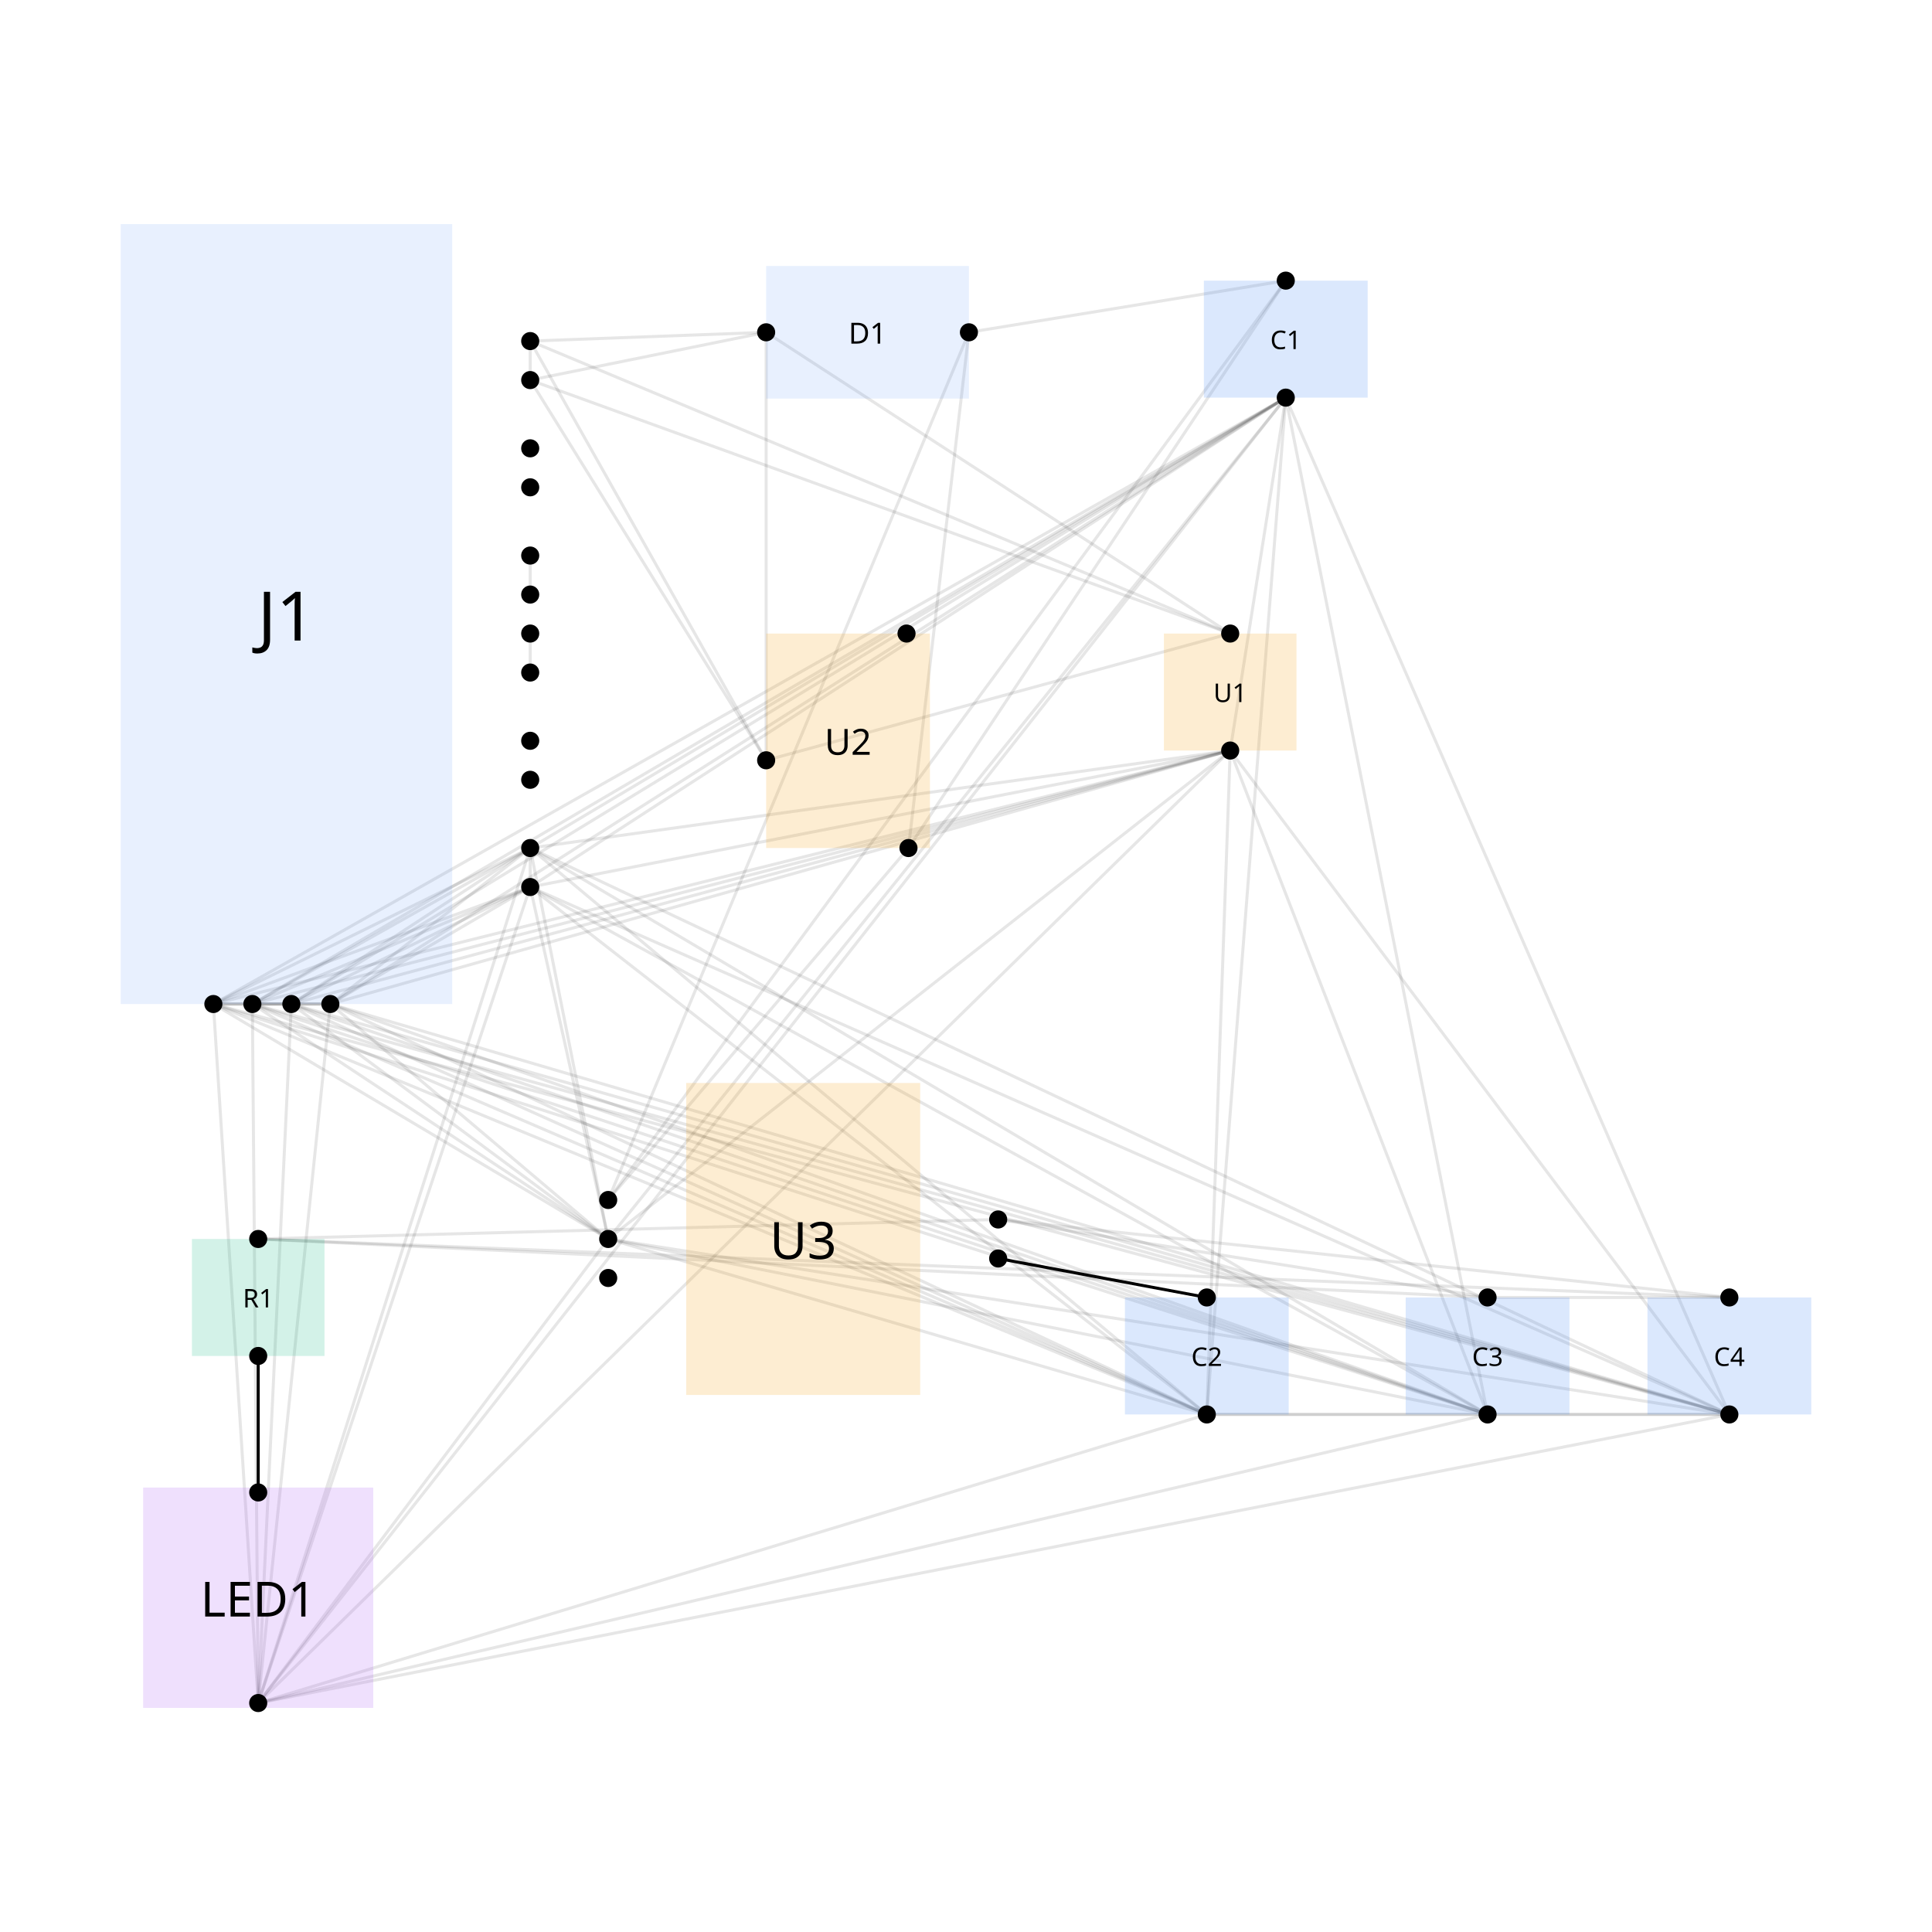
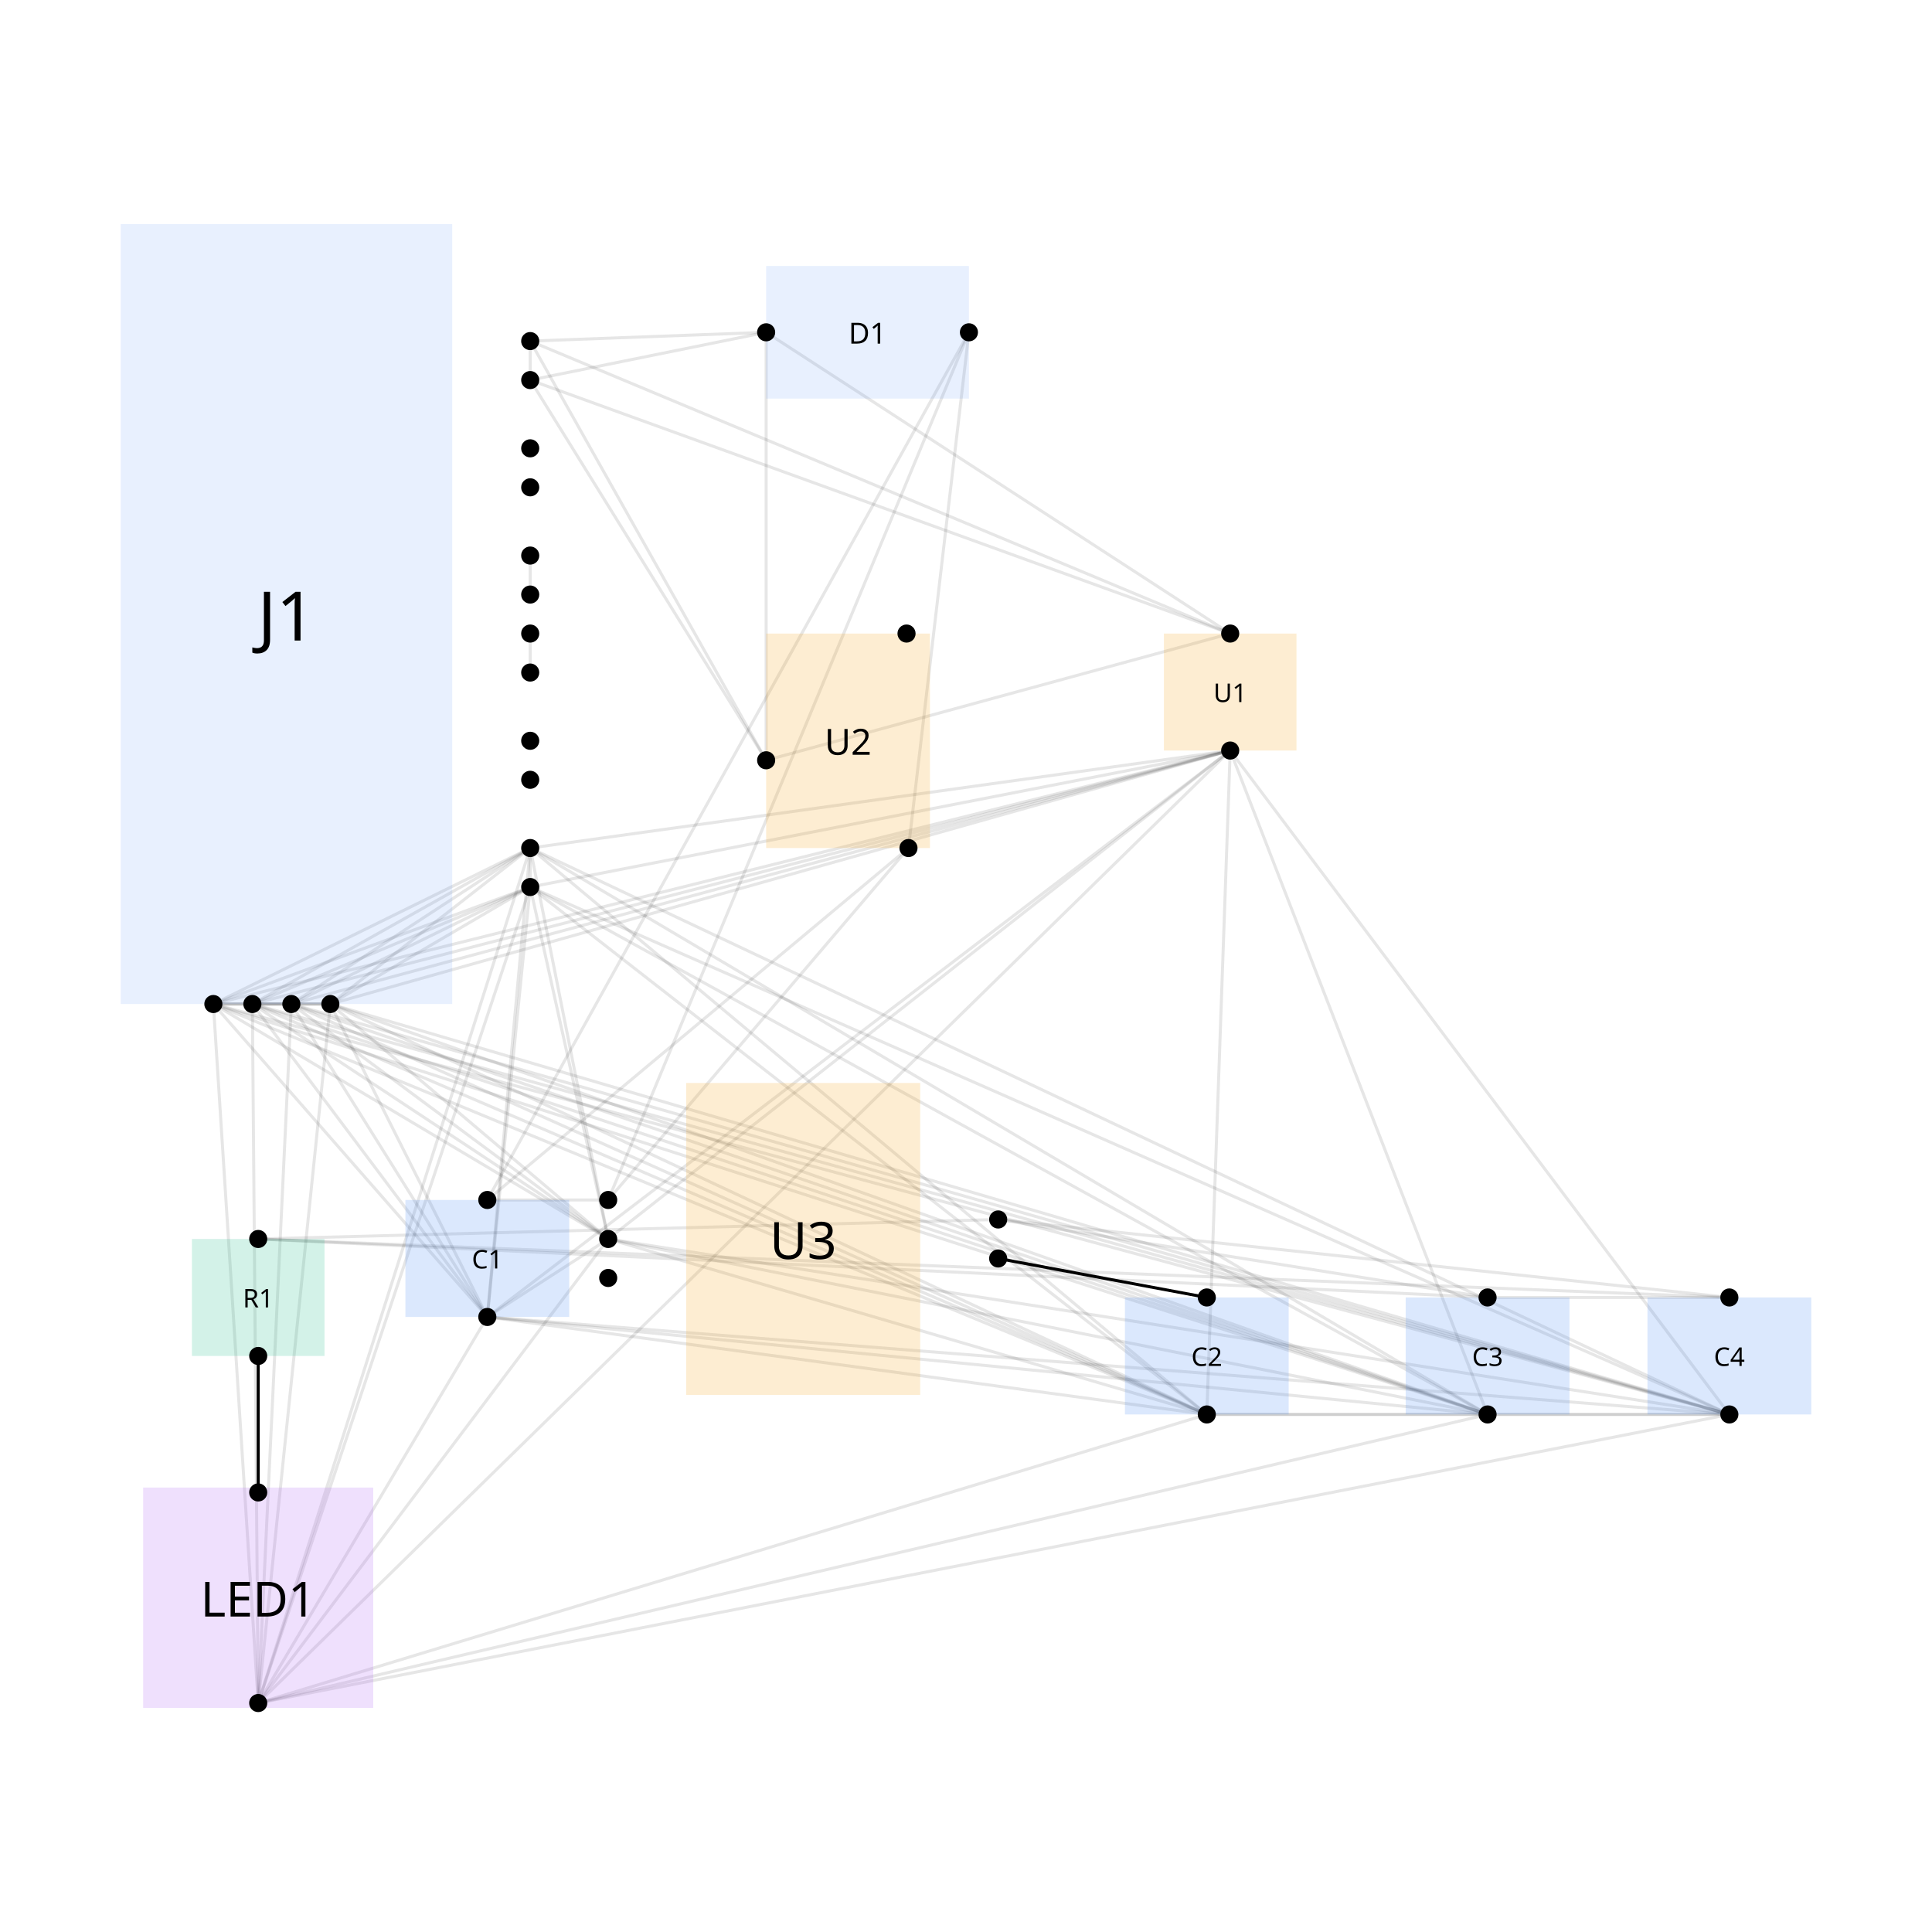
<svg xmlns="http://www.w3.org/2000/svg" width="640" height="640" viewBox="0 0 640 640">
  <rect width="100%" height="100%" fill="white" />
  <g>
    <polyline data-points="1.25,-1.2000000000000002 1.25,-1.4000000000000001" data-type="line" data-label="" points="175.64,280.923 175.64,293.841" fill="none" stroke="rgba(0,0,0,0.1)" stroke-width="1px" />
  </g>
  <g>
    <polyline data-points="1.25,-1.2000000000000002 -0.37500000000000006,-2" data-type="line" data-label="" points="175.64,280.923 70.681,332.595" fill="none" stroke="rgba(0,0,0,0.1)" stroke-width="1px" />
  </g>
  <g>
    <polyline data-points="1.25,-1.2000000000000002 -0.17500000000000004,-2" data-type="line" data-label="" points="175.64,280.923 83.599,332.595" fill="none" stroke="rgba(0,0,0,0.1)" stroke-width="1px" />
  </g>
  <g>
    <polyline data-points="1.25,-1.2000000000000002 0.024999999999999967,-2" data-type="line" data-label="" points="175.64,280.923 96.517,332.595" fill="none" stroke="rgba(0,0,0,0.1)" stroke-width="1px" />
  </g>
  <g>
    <polyline data-points="1.25,-1.2000000000000002 0.22500000000000003,-2" data-type="line" data-label="" points="175.64,280.923 109.435,332.595" fill="none" stroke="rgba(0,0,0,0.1)" stroke-width="1px" />
  </g>
  <g>
    <polyline data-points="1.25,-1.2000000000000002 4.84,-0.7000000000000013" data-type="line" data-label="" points="175.64,280.923 407.52,248.627" fill="none" stroke="rgba(0,0,0,0.1)" stroke-width="1px" />
  </g>
  <g>
    <polyline data-points="1.25,-1.2000000000000002 1.65,-3.2050000000000014" data-type="line" data-label="" points="175.64,280.923 201.476,410.427" fill="none" stroke="rgba(0,0,0,0.1)" stroke-width="1px" />
  </g>
  <g>
-     <polyline data-points="1.25,-1.2000000000000002 5.125,1.1099999999999985" data-type="line" data-label="" points="175.64,280.923 425.928,131.719" fill="none" stroke="rgba(0,0,0,0.1)" stroke-width="1px" />
+     <polyline data-points="1.25,-1.2000000000000002 1.0299999999999998,-3.605000000000001" data-type="line" data-label="" points="175.64,280.923 161.43,436.263" fill="none" stroke="rgba(0,0,0,0.1)" stroke-width="1px" />
  </g>
  <g>
    <polyline data-points="1.25,-1.2000000000000002 4.72,-4.105000000000001" data-type="line" data-label="" points="175.64,280.923 399.769,468.558" fill="none" stroke="rgba(0,0,0,0.1)" stroke-width="1px" />
  </g>
  <g>
    <polyline data-points="1.25,-1.2000000000000002 6.159999999999999,-4.105000000000001" data-type="line" data-label="" points="175.64,280.923 492.78,468.558" fill="none" stroke="rgba(0,0,0,0.1)" stroke-width="1px" />
  </g>
  <g>
    <polyline data-points="1.25,-1.2000000000000002 7.3999999999999995,-4.105000000000001" data-type="line" data-label="" points="175.64,280.923 572.872,468.558" fill="none" stroke="rgba(0,0,0,0.1)" stroke-width="1px" />
  </g>
  <g>
    <polyline data-points="1.25,-1.2000000000000002 -0.1449999999999998,-5.584999999999999" data-type="line" data-label="" points="175.64,280.923 85.536,564.152" fill="none" stroke="rgba(0,0,0,0.1)" stroke-width="1px" />
  </g>
  <g>
    <polyline data-points="1.25,-1.4000000000000001 -0.37500000000000006,-2" data-type="line" data-label="" points="175.64,293.841 70.681,332.595" fill="none" stroke="rgba(0,0,0,0.1)" stroke-width="1px" />
  </g>
  <g>
    <polyline data-points="1.25,-1.4000000000000001 -0.17500000000000004,-2" data-type="line" data-label="" points="175.64,293.841 83.599,332.595" fill="none" stroke="rgba(0,0,0,0.1)" stroke-width="1px" />
  </g>
  <g>
    <polyline data-points="1.25,-1.4000000000000001 0.024999999999999967,-2" data-type="line" data-label="" points="175.64,293.841 96.517,332.595" fill="none" stroke="rgba(0,0,0,0.1)" stroke-width="1px" />
  </g>
  <g>
    <polyline data-points="1.25,-1.4000000000000001 0.22500000000000003,-2" data-type="line" data-label="" points="175.64,293.841 109.435,332.595" fill="none" stroke="rgba(0,0,0,0.1)" stroke-width="1px" />
  </g>
  <g>
    <polyline data-points="1.25,-1.4000000000000001 4.84,-0.7000000000000013" data-type="line" data-label="" points="175.64,293.841 407.52,248.627" fill="none" stroke="rgba(0,0,0,0.1)" stroke-width="1px" />
  </g>
  <g>
    <polyline data-points="1.25,-1.4000000000000001 1.65,-3.2050000000000014" data-type="line" data-label="" points="175.64,293.841 201.476,410.427" fill="none" stroke="rgba(0,0,0,0.1)" stroke-width="1px" />
  </g>
  <g>
-     <polyline data-points="1.25,-1.4000000000000001 5.125,1.1099999999999985" data-type="line" data-label="" points="175.64,293.841 425.928,131.719" fill="none" stroke="rgba(0,0,0,0.1)" stroke-width="1px" />
+     <polyline data-points="1.25,-1.4000000000000001 1.0299999999999998,-3.605000000000001" data-type="line" data-label="" points="175.64,293.841 161.43,436.263" fill="none" stroke="rgba(0,0,0,0.1)" stroke-width="1px" />
  </g>
  <g>
    <polyline data-points="1.25,-1.4000000000000001 4.72,-4.105000000000001" data-type="line" data-label="" points="175.64,293.841 399.769,468.558" fill="none" stroke="rgba(0,0,0,0.1)" stroke-width="1px" />
  </g>
  <g>
    <polyline data-points="1.25,-1.4000000000000001 6.159999999999999,-4.105000000000001" data-type="line" data-label="" points="175.64,293.841 492.78,468.558" fill="none" stroke="rgba(0,0,0,0.1)" stroke-width="1px" />
  </g>
  <g>
    <polyline data-points="1.25,-1.4000000000000001 7.3999999999999995,-4.105000000000001" data-type="line" data-label="" points="175.64,293.841 572.872,468.558" fill="none" stroke="rgba(0,0,0,0.1)" stroke-width="1px" />
  </g>
  <g>
    <polyline data-points="1.25,-1.4000000000000001 -0.1449999999999998,-5.584999999999999" data-type="line" data-label="" points="175.64,293.841 85.536,564.152" fill="none" stroke="rgba(0,0,0,0.1)" stroke-width="1px" />
  </g>
  <g>
    <polyline data-points="-0.37500000000000006,-2 -0.17500000000000004,-2" data-type="line" data-label="" points="70.681,332.595 83.599,332.595" fill="none" stroke="rgba(0,0,0,0.1)" stroke-width="1px" />
  </g>
  <g>
    <polyline data-points="-0.37500000000000006,-2 0.024999999999999967,-2" data-type="line" data-label="" points="70.681,332.595 96.517,332.595" fill="none" stroke="rgba(0,0,0,0.1)" stroke-width="1px" />
  </g>
  <g>
    <polyline data-points="-0.37500000000000006,-2 0.22500000000000003,-2" data-type="line" data-label="" points="70.681,332.595 109.435,332.595" fill="none" stroke="rgba(0,0,0,0.1)" stroke-width="1px" />
  </g>
  <g>
    <polyline data-points="-0.37500000000000006,-2 4.84,-0.7000000000000013" data-type="line" data-label="" points="70.681,332.595 407.52,248.627" fill="none" stroke="rgba(0,0,0,0.1)" stroke-width="1px" />
  </g>
  <g>
    <polyline data-points="-0.37500000000000006,-2 1.65,-3.2050000000000014" data-type="line" data-label="" points="70.681,332.595 201.476,410.427" fill="none" stroke="rgba(0,0,0,0.1)" stroke-width="1px" />
  </g>
  <g>
-     <polyline data-points="-0.37500000000000006,-2 5.125,1.1099999999999985" data-type="line" data-label="" points="70.681,332.595 425.928,131.719" fill="none" stroke="rgba(0,0,0,0.1)" stroke-width="1px" />
+     <polyline data-points="-0.37500000000000006,-2 1.0299999999999998,-3.605000000000001" data-type="line" data-label="" points="70.681,332.595 161.43,436.263" fill="none" stroke="rgba(0,0,0,0.1)" stroke-width="1px" />
  </g>
  <g>
    <polyline data-points="-0.37500000000000006,-2 4.72,-4.105000000000001" data-type="line" data-label="" points="70.681,332.595 399.769,468.558" fill="none" stroke="rgba(0,0,0,0.1)" stroke-width="1px" />
  </g>
  <g>
    <polyline data-points="-0.37500000000000006,-2 6.159999999999999,-4.105000000000001" data-type="line" data-label="" points="70.681,332.595 492.78,468.558" fill="none" stroke="rgba(0,0,0,0.1)" stroke-width="1px" />
  </g>
  <g>
    <polyline data-points="-0.37500000000000006,-2 7.3999999999999995,-4.105000000000001" data-type="line" data-label="" points="70.681,332.595 572.872,468.558" fill="none" stroke="rgba(0,0,0,0.1)" stroke-width="1px" />
  </g>
  <g>
    <polyline data-points="-0.37500000000000006,-2 -0.1449999999999998,-5.584999999999999" data-type="line" data-label="" points="70.681,332.595 85.536,564.152" fill="none" stroke="rgba(0,0,0,0.1)" stroke-width="1px" />
  </g>
  <g>
    <polyline data-points="-0.17500000000000004,-2 0.024999999999999967,-2" data-type="line" data-label="" points="83.599,332.595 96.517,332.595" fill="none" stroke="rgba(0,0,0,0.1)" stroke-width="1px" />
  </g>
  <g>
    <polyline data-points="-0.17500000000000004,-2 0.22500000000000003,-2" data-type="line" data-label="" points="83.599,332.595 109.435,332.595" fill="none" stroke="rgba(0,0,0,0.1)" stroke-width="1px" />
  </g>
  <g>
    <polyline data-points="-0.17500000000000004,-2 4.84,-0.7000000000000013" data-type="line" data-label="" points="83.599,332.595 407.52,248.627" fill="none" stroke="rgba(0,0,0,0.1)" stroke-width="1px" />
  </g>
  <g>
    <polyline data-points="-0.17500000000000004,-2 1.65,-3.2050000000000014" data-type="line" data-label="" points="83.599,332.595 201.476,410.427" fill="none" stroke="rgba(0,0,0,0.1)" stroke-width="1px" />
  </g>
  <g>
-     <polyline data-points="-0.17500000000000004,-2 5.125,1.1099999999999985" data-type="line" data-label="" points="83.599,332.595 425.928,131.719" fill="none" stroke="rgba(0,0,0,0.1)" stroke-width="1px" />
+     <polyline data-points="-0.17500000000000004,-2 1.0299999999999998,-3.605000000000001" data-type="line" data-label="" points="83.599,332.595 161.43,436.263" fill="none" stroke="rgba(0,0,0,0.1)" stroke-width="1px" />
  </g>
  <g>
    <polyline data-points="-0.17500000000000004,-2 4.72,-4.105000000000001" data-type="line" data-label="" points="83.599,332.595 399.769,468.558" fill="none" stroke="rgba(0,0,0,0.1)" stroke-width="1px" />
  </g>
  <g>
    <polyline data-points="-0.17500000000000004,-2 6.159999999999999,-4.105000000000001" data-type="line" data-label="" points="83.599,332.595 492.78,468.558" fill="none" stroke="rgba(0,0,0,0.1)" stroke-width="1px" />
  </g>
  <g>
    <polyline data-points="-0.17500000000000004,-2 7.3999999999999995,-4.105000000000001" data-type="line" data-label="" points="83.599,332.595 572.872,468.558" fill="none" stroke="rgba(0,0,0,0.1)" stroke-width="1px" />
  </g>
  <g>
    <polyline data-points="-0.17500000000000004,-2 -0.1449999999999998,-5.584999999999999" data-type="line" data-label="" points="83.599,332.595 85.536,564.152" fill="none" stroke="rgba(0,0,0,0.1)" stroke-width="1px" />
  </g>
  <g>
    <polyline data-points="0.024999999999999967,-2 0.22500000000000003,-2" data-type="line" data-label="" points="96.517,332.595 109.435,332.595" fill="none" stroke="rgba(0,0,0,0.1)" stroke-width="1px" />
  </g>
  <g>
    <polyline data-points="0.024999999999999967,-2 4.84,-0.7000000000000013" data-type="line" data-label="" points="96.517,332.595 407.52,248.627" fill="none" stroke="rgba(0,0,0,0.1)" stroke-width="1px" />
  </g>
  <g>
    <polyline data-points="0.024999999999999967,-2 1.65,-3.2050000000000014" data-type="line" data-label="" points="96.517,332.595 201.476,410.427" fill="none" stroke="rgba(0,0,0,0.1)" stroke-width="1px" />
  </g>
  <g>
-     <polyline data-points="0.024999999999999967,-2 5.125,1.1099999999999985" data-type="line" data-label="" points="96.517,332.595 425.928,131.719" fill="none" stroke="rgba(0,0,0,0.1)" stroke-width="1px" />
+     <polyline data-points="0.024999999999999967,-2 1.0299999999999998,-3.605000000000001" data-type="line" data-label="" points="96.517,332.595 161.43,436.263" fill="none" stroke="rgba(0,0,0,0.1)" stroke-width="1px" />
  </g>
  <g>
    <polyline data-points="0.024999999999999967,-2 4.72,-4.105000000000001" data-type="line" data-label="" points="96.517,332.595 399.769,468.558" fill="none" stroke="rgba(0,0,0,0.1)" stroke-width="1px" />
  </g>
  <g>
    <polyline data-points="0.024999999999999967,-2 6.159999999999999,-4.105000000000001" data-type="line" data-label="" points="96.517,332.595 492.78,468.558" fill="none" stroke="rgba(0,0,0,0.1)" stroke-width="1px" />
  </g>
  <g>
    <polyline data-points="0.024999999999999967,-2 7.3999999999999995,-4.105000000000001" data-type="line" data-label="" points="96.517,332.595 572.872,468.558" fill="none" stroke="rgba(0,0,0,0.1)" stroke-width="1px" />
  </g>
  <g>
    <polyline data-points="0.024999999999999967,-2 -0.1449999999999998,-5.584999999999999" data-type="line" data-label="" points="96.517,332.595 85.536,564.152" fill="none" stroke="rgba(0,0,0,0.1)" stroke-width="1px" />
  </g>
  <g>
    <polyline data-points="0.22500000000000003,-2 4.84,-0.7000000000000013" data-type="line" data-label="" points="109.435,332.595 407.52,248.627" fill="none" stroke="rgba(0,0,0,0.1)" stroke-width="1px" />
  </g>
  <g>
    <polyline data-points="0.22500000000000003,-2 1.65,-3.2050000000000014" data-type="line" data-label="" points="109.435,332.595 201.476,410.427" fill="none" stroke="rgba(0,0,0,0.1)" stroke-width="1px" />
  </g>
  <g>
-     <polyline data-points="0.22500000000000003,-2 5.125,1.1099999999999985" data-type="line" data-label="" points="109.435,332.595 425.928,131.719" fill="none" stroke="rgba(0,0,0,0.1)" stroke-width="1px" />
+     <polyline data-points="0.22500000000000003,-2 1.0299999999999998,-3.605000000000001" data-type="line" data-label="" points="109.435,332.595 161.43,436.263" fill="none" stroke="rgba(0,0,0,0.1)" stroke-width="1px" />
  </g>
  <g>
    <polyline data-points="0.22500000000000003,-2 4.72,-4.105000000000001" data-type="line" data-label="" points="109.435,332.595 399.769,468.558" fill="none" stroke="rgba(0,0,0,0.1)" stroke-width="1px" />
  </g>
  <g>
    <polyline data-points="0.22500000000000003,-2 6.159999999999999,-4.105000000000001" data-type="line" data-label="" points="109.435,332.595 492.78,468.558" fill="none" stroke="rgba(0,0,0,0.1)" stroke-width="1px" />
  </g>
  <g>
    <polyline data-points="0.22500000000000003,-2 7.3999999999999995,-4.105000000000001" data-type="line" data-label="" points="109.435,332.595 572.872,468.558" fill="none" stroke="rgba(0,0,0,0.1)" stroke-width="1px" />
  </g>
  <g>
    <polyline data-points="0.22500000000000003,-2 -0.1449999999999998,-5.584999999999999" data-type="line" data-label="" points="109.435,332.595 85.536,564.152" fill="none" stroke="rgba(0,0,0,0.1)" stroke-width="1px" />
  </g>
  <g>
    <polyline data-points="4.84,-0.7000000000000013 1.65,-3.2050000000000014" data-type="line" data-label="" points="407.52,248.627 201.476,410.427" fill="none" stroke="rgba(0,0,0,0.1)" stroke-width="1px" />
  </g>
  <g>
-     <polyline data-points="4.84,-0.7000000000000013 5.125,1.1099999999999985" data-type="line" data-label="" points="407.52,248.627 425.928,131.719" fill="none" stroke="rgba(0,0,0,0.1)" stroke-width="1px" />
+     <polyline data-points="4.84,-0.7000000000000013 1.0299999999999998,-3.605000000000001" data-type="line" data-label="" points="407.52,248.627 161.43,436.263" fill="none" stroke="rgba(0,0,0,0.1)" stroke-width="1px" />
  </g>
  <g>
    <polyline data-points="4.84,-0.7000000000000013 4.72,-4.105000000000001" data-type="line" data-label="" points="407.52,248.627 399.769,468.558" fill="none" stroke="rgba(0,0,0,0.1)" stroke-width="1px" />
  </g>
  <g>
    <polyline data-points="4.84,-0.7000000000000013 6.159999999999999,-4.105000000000001" data-type="line" data-label="" points="407.52,248.627 492.78,468.558" fill="none" stroke="rgba(0,0,0,0.1)" stroke-width="1px" />
  </g>
  <g>
    <polyline data-points="4.84,-0.7000000000000013 7.3999999999999995,-4.105000000000001" data-type="line" data-label="" points="407.52,248.627 572.872,468.558" fill="none" stroke="rgba(0,0,0,0.1)" stroke-width="1px" />
  </g>
  <g>
    <polyline data-points="4.84,-0.7000000000000013 -0.1449999999999998,-5.584999999999999" data-type="line" data-label="" points="407.52,248.627 85.536,564.152" fill="none" stroke="rgba(0,0,0,0.1)" stroke-width="1px" />
  </g>
  <g>
-     <polyline data-points="1.65,-3.2050000000000014 5.125,1.1099999999999985" data-type="line" data-label="" points="201.476,410.427 425.928,131.719" fill="none" stroke="rgba(0,0,0,0.1)" stroke-width="1px" />
+     <polyline data-points="1.65,-3.2050000000000014 1.0299999999999998,-3.605000000000001" data-type="line" data-label="" points="201.476,410.427 161.43,436.263" fill="none" stroke="rgba(0,0,0,0.1)" stroke-width="1px" />
  </g>
  <g>
    <polyline data-points="1.65,-3.2050000000000014 4.72,-4.105000000000001" data-type="line" data-label="" points="201.476,410.427 399.769,468.558" fill="none" stroke="rgba(0,0,0,0.1)" stroke-width="1px" />
  </g>
  <g>
    <polyline data-points="1.65,-3.2050000000000014 6.159999999999999,-4.105000000000001" data-type="line" data-label="" points="201.476,410.427 492.78,468.558" fill="none" stroke="rgba(0,0,0,0.1)" stroke-width="1px" />
  </g>
  <g>
    <polyline data-points="1.65,-3.2050000000000014 7.3999999999999995,-4.105000000000001" data-type="line" data-label="" points="201.476,410.427 572.872,468.558" fill="none" stroke="rgba(0,0,0,0.1)" stroke-width="1px" />
  </g>
  <g>
    <polyline data-points="1.65,-3.2050000000000014 -0.1449999999999998,-5.584999999999999" data-type="line" data-label="" points="201.476,410.427 85.536,564.152" fill="none" stroke="rgba(0,0,0,0.1)" stroke-width="1px" />
  </g>
  <g>
-     <polyline data-points="5.125,1.1099999999999985 4.72,-4.105000000000001" data-type="line" data-label="" points="425.928,131.719 399.769,468.558" fill="none" stroke="rgba(0,0,0,0.1)" stroke-width="1px" />
-   </g>
-   <g>
-     <polyline data-points="5.125,1.1099999999999985 6.159999999999999,-4.105000000000001" data-type="line" data-label="" points="425.928,131.719 492.78,468.558" fill="none" stroke="rgba(0,0,0,0.1)" stroke-width="1px" />
-   </g>
-   <g>
-     <polyline data-points="5.125,1.1099999999999985 7.3999999999999995,-4.105000000000001" data-type="line" data-label="" points="425.928,131.719 572.872,468.558" fill="none" stroke="rgba(0,0,0,0.1)" stroke-width="1px" />
-   </g>
-   <g>
-     <polyline data-points="5.125,1.1099999999999985 -0.1449999999999998,-5.584999999999999" data-type="line" data-label="" points="425.928,131.719 85.536,564.152" fill="none" stroke="rgba(0,0,0,0.1)" stroke-width="1px" />
+     <polyline data-points="1.0299999999999998,-3.605000000000001 4.72,-4.105000000000001" data-type="line" data-label="" points="161.43,436.263 399.769,468.558" fill="none" stroke="rgba(0,0,0,0.1)" stroke-width="1px" />
+   </g>
+   <g>
+     <polyline data-points="1.0299999999999998,-3.605000000000001 6.159999999999999,-4.105000000000001" data-type="line" data-label="" points="161.43,436.263 492.78,468.558" fill="none" stroke="rgba(0,0,0,0.1)" stroke-width="1px" />
+   </g>
+   <g>
+     <polyline data-points="1.0299999999999998,-3.605000000000001 7.3999999999999995,-4.105000000000001" data-type="line" data-label="" points="161.43,436.263 572.872,468.558" fill="none" stroke="rgba(0,0,0,0.1)" stroke-width="1px" />
+   </g>
+   <g>
+     <polyline data-points="1.0299999999999998,-3.605000000000001 -0.1449999999999998,-5.584999999999999" data-type="line" data-label="" points="161.43,436.263 85.536,564.152" fill="none" stroke="rgba(0,0,0,0.1)" stroke-width="1px" />
  </g>
  <g>
    <polyline data-points="4.72,-4.105000000000001 6.159999999999999,-4.105000000000001" data-type="line" data-label="" points="399.769,468.558 492.78,468.558" fill="none" stroke="rgba(0,0,0,0.1)" stroke-width="1px" />
  </g>
  <g>
    <polyline data-points="4.72,-4.105000000000001 7.3999999999999995,-4.105000000000001" data-type="line" data-label="" points="399.769,468.558 572.872,468.558" fill="none" stroke="rgba(0,0,0,0.1)" stroke-width="1px" />
  </g>
  <g>
    <polyline data-points="4.72,-4.105000000000001 -0.1449999999999998,-5.584999999999999" data-type="line" data-label="" points="399.769,468.558 85.536,564.152" fill="none" stroke="rgba(0,0,0,0.1)" stroke-width="1px" />
  </g>
  <g>
    <polyline data-points="6.159999999999999,-4.105000000000001 7.3999999999999995,-4.105000000000001" data-type="line" data-label="" points="492.78,468.558 572.872,468.558" fill="none" stroke="rgba(0,0,0,0.1)" stroke-width="1px" />
  </g>
  <g>
    <polyline data-points="6.159999999999999,-4.105000000000001 -0.1449999999999998,-5.584999999999999" data-type="line" data-label="" points="492.78,468.558 85.536,564.152" fill="none" stroke="rgba(0,0,0,0.1)" stroke-width="1px" />
  </g>
  <g>
    <polyline data-points="7.3999999999999995,-4.105000000000001 -0.1449999999999998,-5.584999999999999" data-type="line" data-label="" points="572.872,468.558 85.536,564.152" fill="none" stroke="rgba(0,0,0,0.1)" stroke-width="1px" />
  </g>
  <g>
    <polyline data-points="1.25,1.4000000000000001 1.25,1.2" data-type="line" data-label="" points="175.64,112.987 175.64,125.905" fill="none" stroke="rgba(0,0,0,0.1)" stroke-width="1px" />
  </g>
  <g>
    <polyline data-points="1.25,1.4000000000000001 2.46,1.4449999999999987" data-type="line" data-label="" points="175.64,112.987 253.795,110.081" fill="none" stroke="rgba(0,0,0,0.1)" stroke-width="1px" />
  </g>
  <g>
    <polyline data-points="1.25,1.4000000000000001 2.46,-0.7500000000000013" data-type="line" data-label="" points="175.64,112.987 253.795,251.857" fill="none" stroke="rgba(0,0,0,0.1)" stroke-width="1px" />
  </g>
  <g>
    <polyline data-points="1.25,1.4000000000000001 4.84,-0.10000000000000131" data-type="line" data-label="" points="175.64,112.987 407.52,209.873" fill="none" stroke="rgba(0,0,0,0.1)" stroke-width="1px" />
  </g>
  <g>
    <polyline data-points="1.25,1.2 2.46,1.4449999999999987" data-type="line" data-label="" points="175.64,125.905 253.795,110.081" fill="none" stroke="rgba(0,0,0,0.1)" stroke-width="1px" />
  </g>
  <g>
    <polyline data-points="1.25,1.2 2.46,-0.7500000000000013" data-type="line" data-label="" points="175.64,125.905 253.795,251.857" fill="none" stroke="rgba(0,0,0,0.1)" stroke-width="1px" />
  </g>
  <g>
    <polyline data-points="1.25,1.2 4.84,-0.10000000000000131" data-type="line" data-label="" points="175.64,125.905 407.52,209.873" fill="none" stroke="rgba(0,0,0,0.1)" stroke-width="1px" />
  </g>
  <g>
    <polyline data-points="2.46,1.4449999999999987 2.46,-0.7500000000000013" data-type="line" data-label="" points="253.795,110.081 253.795,251.857" fill="none" stroke="rgba(0,0,0,0.1)" stroke-width="1px" />
  </g>
  <g>
    <polyline data-points="2.46,1.4449999999999987 4.84,-0.10000000000000131" data-type="line" data-label="" points="253.795,110.081 407.52,209.873" fill="none" stroke="rgba(0,0,0,0.1)" stroke-width="1px" />
  </g>
  <g>
    <polyline data-points="2.46,-0.7500000000000013 4.84,-0.10000000000000131" data-type="line" data-label="" points="253.795,251.857 407.52,209.873" fill="none" stroke="rgba(0,0,0,0.1)" stroke-width="1px" />
  </g>
  <g>
    <polyline data-points="1.25,0.2999999999999998 1.25,0.09999999999999987" data-type="line" data-label="" points="175.64,184.037 175.64,196.955" fill="none" stroke="rgba(0,0,0,0.1)" stroke-width="1px" />
  </g>
  <g>
    <polyline data-points="1.25,-0.10000000000000009 1.25,-0.30000000000000004" data-type="line" data-label="" points="175.64,209.873 175.64,222.791" fill="none" stroke="rgba(0,0,0,0.1)" stroke-width="1px" />
  </g>
  <g>
    <polyline data-points="3.5,1.4449999999999987 3.19,-1.2000000000000015" data-type="line" data-label="" points="320.969,110.081 300.946,280.923" fill="none" stroke="rgba(0,0,0,0.1)" stroke-width="1px" />
  </g>
  <g>
    <polyline data-points="3.5,1.4449999999999987 1.65,-3.0050000000000012" data-type="line" data-label="" points="320.969,110.081 201.476,397.509" fill="none" stroke="rgba(0,0,0,0.1)" stroke-width="1px" />
  </g>
  <g>
-     <polyline data-points="3.5,1.4449999999999987 5.125,1.7099999999999986" data-type="line" data-label="" points="320.969,110.081 425.928,92.964" fill="none" stroke="rgba(0,0,0,0.1)" stroke-width="1px" />
+     <polyline data-points="3.5,1.4449999999999987 1.0299999999999998,-3.0050000000000012" data-type="line" data-label="" points="320.969,110.081 161.43,397.509" fill="none" stroke="rgba(0,0,0,0.1)" stroke-width="1px" />
  </g>
  <g>
    <polyline data-points="3.19,-1.2000000000000015 1.65,-3.0050000000000012" data-type="line" data-label="" points="300.946,280.923 201.476,397.509" fill="none" stroke="rgba(0,0,0,0.1)" stroke-width="1px" />
  </g>
  <g>
-     <polyline data-points="3.19,-1.2000000000000015 5.125,1.7099999999999986" data-type="line" data-label="" points="300.946,280.923 425.928,92.964" fill="none" stroke="rgba(0,0,0,0.1)" stroke-width="1px" />
-   </g>
-   <g>
-     <polyline data-points="1.65,-3.0050000000000012 5.125,1.7099999999999986" data-type="line" data-label="" points="201.476,397.509 425.928,92.964" fill="none" stroke="rgba(0,0,0,0.1)" stroke-width="1px" />
+     <polyline data-points="3.19,-1.2000000000000015 1.0299999999999998,-3.0050000000000012" data-type="line" data-label="" points="300.946,280.923 161.43,397.509" fill="none" stroke="rgba(0,0,0,0.1)" stroke-width="1px" />
+   </g>
+   <g>
+     <polyline data-points="1.65,-3.0050000000000012 1.0299999999999998,-3.0050000000000012" data-type="line" data-label="" points="201.476,397.509 161.43,397.509" fill="none" stroke="rgba(0,0,0,0.1)" stroke-width="1px" />
  </g>
  <g>
    <polyline data-points="3.65,-3.1050000000000013 6.159999999999999,-3.5050000000000017" data-type="line" data-label="" points="330.657,403.968 492.78,429.804" fill="none" stroke="rgba(0,0,0,0.1)" stroke-width="1px" />
  </g>
  <g>
    <polyline data-points="3.65,-3.1050000000000013 7.3999999999999995,-3.5050000000000017" data-type="line" data-label="" points="330.657,403.968 572.872,429.804" fill="none" stroke="rgba(0,0,0,0.1)" stroke-width="1px" />
  </g>
  <g>
    <polyline data-points="3.65,-3.1050000000000013 -0.14499999999999963,-3.204999999999999" data-type="line" data-label="" points="330.657,403.968 85.536,410.427" fill="none" stroke="rgba(0,0,0,0.1)" stroke-width="1px" />
  </g>
  <g>
    <polyline data-points="6.159999999999999,-3.5050000000000017 7.3999999999999995,-3.5050000000000017" data-type="line" data-label="" points="492.78,429.804 572.872,429.804" fill="none" stroke="rgba(0,0,0,0.1)" stroke-width="1px" />
  </g>
  <g>
    <polyline data-points="6.159999999999999,-3.5050000000000017 -0.14499999999999963,-3.204999999999999" data-type="line" data-label="" points="492.78,429.804 85.536,410.427" fill="none" stroke="rgba(0,0,0,0.1)" stroke-width="1px" />
  </g>
  <g>
    <polyline data-points="7.3999999999999995,-3.5050000000000017 -0.14499999999999963,-3.204999999999999" data-type="line" data-label="" points="572.872,429.804 85.536,410.427" fill="none" stroke="rgba(0,0,0,0.1)" stroke-width="1px" />
  </g>
  <g>
    <polyline data-points="3.65,-3.3050000000000015 4.72,-3.5050000000000017" data-type="line" data-label="" points="330.657,416.886 399.769,429.804" fill="none" stroke="black" stroke-width="1px" />
  </g>
  <g>
    <polyline data-points="-0.14499999999999974,-3.804999999999999 -0.14499999999999957,-4.504999999999999" data-type="line" data-label="" points="85.536,449.181 85.536,494.394" fill="none" stroke="black" stroke-width="1px" />
  </g>
  <g>
    <rect data-type="rect" data-label="J1" data-x="0" data-y="0" x="40" y="74.233" width="109.804" height="258.362" fill="rgba(59, 130, 246, 0.12)" stroke="none" stroke-width="0.015" />
  </g>
  <g>
    <rect data-type="rect" data-label="D1" data-x="2.98" data-y="1.4449999999999987" x="253.795" y="88.12" width="67.174" height="43.922" fill="rgba(59, 130, 246, 0.12)" stroke="none" stroke-width="0.015" />
  </g>
  <g>
    <rect data-type="rect" data-label="U2" data-x="2.88" data-y="-0.6500000000000014" x="253.795" y="209.873" width="54.256" height="71.05" fill="rgba(245, 158, 11, 0.18)" stroke="none" stroke-width="0.015" />
  </g>
  <g>
    <rect data-type="rect" data-label="U1" data-x="4.84" data-y="-0.4000000000000013" x="385.559" y="209.873" width="43.922" height="38.754" fill="rgba(245, 158, 11, 0.18)" stroke="none" stroke-width="0.015" />
  </g>
  <g>
    <rect data-type="rect" data-label="U3" data-x="2.65" data-y="-3.2050000000000014" x="227.313" y="358.754" width="77.509" height="103.345" fill="rgba(245, 158, 11, 0.18)" stroke="none" stroke-width="0.015" />
  </g>
  <g>
-     <rect data-type="rect" data-label="C1" data-x="5.125" data-y="1.4099999999999986" x="398.8" y="92.964" width="54.256" height="38.754" fill="rgba(59, 130, 246, 0.18)" stroke="none" stroke-width="0.015" />
+     <rect data-type="rect" data-label="C1" data-x="1.0299999999999998" data-y="-3.305000000000001" x="134.302" y="397.509" width="54.256" height="38.754" fill="rgba(59, 130, 246, 0.18)" stroke="none" stroke-width="0.015" />
  </g>
  <g>
    <rect data-type="rect" data-label="C2" data-x="4.72" data-y="-3.8050000000000015" x="372.641" y="429.804" width="54.256" height="38.754" fill="rgba(59, 130, 246, 0.18)" stroke="none" stroke-width="0.015" />
  </g>
  <g>
    <rect data-type="rect" data-label="C3" data-x="6.159999999999999" data-y="-3.8050000000000015" x="465.652" y="429.804" width="54.256" height="38.754" fill="rgba(59, 130, 246, 0.18)" stroke="none" stroke-width="0.015" />
  </g>
  <g>
    <rect data-type="rect" data-label="C4" data-x="7.3999999999999995" data-y="-3.8050000000000015" x="545.744" y="429.804" width="54.256" height="38.754" fill="rgba(59, 130, 246, 0.18)" stroke="none" stroke-width="0.015" />
  </g>
  <g>
    <rect data-type="rect" data-label="LED1" data-x="-0.14499999999999968" data-y="-5.044999999999999" x="47.428" y="492.78" width="76.217" height="72.987" fill="rgba(168, 85, 247, 0.18)" stroke="none" stroke-width="0.015" />
  </g>
  <g>
    <rect data-type="rect" data-label="R1" data-x="-0.14499999999999968" data-y="-3.504999999999999" x="63.576" y="410.427" width="43.922" height="38.754" fill="rgba(16, 185, 129, 0.18)" stroke="none" stroke-width="0.015" />
  </g>
  <text data-type="text" data-label="J1" data-x="0" data-y="0" x="94.902" y="203.414" fill="black" font-size="22.607" font-family="sans-serif" text-anchor="middle" dominant-baseline="central">J1</text>
  <text data-type="text" data-label="D1" data-x="2.98" data-y="1.4449999999999987" x="287.382" y="110.081" fill="black" font-size="9.663" font-family="sans-serif" text-anchor="middle" dominant-baseline="central">D1</text>
  <text data-type="text" data-label="U2" data-x="2.88" data-y="-0.6500000000000014" x="280.923" y="245.398" fill="black" font-size="11.936" font-family="sans-serif" text-anchor="middle" dominant-baseline="central">U2</text>
  <text data-type="text" data-label="U1" data-x="4.84" data-y="-0.4000000000000013" x="407.52" y="229.25" fill="black" font-size="8.526" font-family="sans-serif" text-anchor="middle" dominant-baseline="central">U1</text>
  <text data-type="text" data-label="U3" data-x="2.65" data-y="-3.2050000000000014" x="266.067" y="410.427" fill="black" font-size="17.052" font-family="sans-serif" text-anchor="middle" dominant-baseline="central">U3</text>
-   <text data-type="text" data-label="C1" data-x="5.125" data-y="1.4099999999999986" x="425.928" y="112.341" fill="black" font-size="8.526" font-family="sans-serif" text-anchor="middle" dominant-baseline="central">C1</text>
+   <text data-type="text" data-label="C1" data-x="1.0299999999999998" data-y="-3.305000000000001" x="161.43" y="416.886" fill="black" font-size="8.526" font-family="sans-serif" text-anchor="middle" dominant-baseline="central">C1</text>
  <text data-type="text" data-label="C2" data-x="4.72" data-y="-3.8050000000000015" x="399.769" y="449.181" fill="black" font-size="8.526" font-family="sans-serif" text-anchor="middle" dominant-baseline="central">C2</text>
  <text data-type="text" data-label="C3" data-x="6.159999999999999" data-y="-3.8050000000000015" x="492.78" y="449.181" fill="black" font-size="8.526" font-family="sans-serif" text-anchor="middle" dominant-baseline="central">C3</text>
  <text data-type="text" data-label="C4" data-x="7.3999999999999995" data-y="-3.8050000000000015" x="572.872" y="449.181" fill="black" font-size="8.526" font-family="sans-serif" text-anchor="middle" dominant-baseline="central">C4</text>
  <text data-type="text" data-label="LED1" data-x="-0.14499999999999968" data-y="-5.044999999999999" x="85.536" y="529.273" fill="black" font-size="16.057" font-family="sans-serif" text-anchor="middle" dominant-baseline="central">LED1</text>
  <text data-type="text" data-label="R1" data-x="-0.14499999999999968" data-y="-3.504999999999999" x="85.536" y="429.804" fill="black" font-size="8.526" font-family="sans-serif" text-anchor="middle" dominant-baseline="central">R1</text>
  <g>
    <circle data-type="point" data-label="J1.1 (unnamedsubcircuitsubcircuit_source_group_1_connectivity_net1)" data-x="1.25" data-y="-1.2000000000000002" cx="175.64" cy="280.923" r="3" fill="black" />
  </g>
  <g>
    <circle data-type="point" data-label="J1.2 (unnamedsubcircuitsubcircuit_source_group_1_connectivity_net0)" data-x="1.25" data-y="1.4000000000000001" cx="175.64" cy="112.987" r="3" fill="black" />
  </g>
  <g>
    <circle data-type="point" data-label="J1.3" data-x="1.25" data-y="0.8499999999999999" cx="175.64" cy="148.512" r="3" fill="black" />
  </g>
  <g>
    <circle data-type="point" data-label="J1.4 (unnamedsubcircuitsubcircuit_source_group_1_connectivity_net2)" data-x="1.25" data-y="0.2999999999999998" cx="175.64" cy="184.037" r="3" fill="black" />
  </g>
  <g>
    <circle data-type="point" data-label="J1.5 (unnamedsubcircuitsubcircuit_source_group_1_connectivity_net3)" data-x="1.25" data-y="-0.10000000000000009" cx="175.64" cy="209.873" r="3" fill="black" />
  </g>
  <g>
    <circle data-type="point" data-label="J1.6" data-x="1.25" data-y="-0.6500000000000001" cx="175.64" cy="245.398" r="3" fill="black" />
  </g>
  <g>
    <circle data-type="point" data-label="J1.7" data-x="1.25" data-y="-0.8500000000000001" cx="175.64" cy="258.316" r="3" fill="black" />
  </g>
  <g>
    <circle data-type="point" data-label="J1.8 (unnamedsubcircuitsubcircuit_source_group_1_connectivity_net3)" data-x="1.25" data-y="-0.30000000000000004" cx="175.64" cy="222.791" r="3" fill="black" />
  </g>
  <g>
    <circle data-type="point" data-label="J1.9 (unnamedsubcircuitsubcircuit_source_group_1_connectivity_net2)" data-x="1.25" data-y="0.09999999999999987" cx="175.64" cy="196.955" r="3" fill="black" />
  </g>
  <g>
    <circle data-type="point" data-label="J1.10" data-x="1.25" data-y="0.6499999999999997" cx="175.64" cy="161.43" r="3" fill="black" />
  </g>
  <g>
    <circle data-type="point" data-label="J1.11 (unnamedsubcircuitsubcircuit_source_group_1_connectivity_net0)" data-x="1.25" data-y="1.2" cx="175.64" cy="125.905" r="3" fill="black" />
  </g>
  <g>
    <circle data-type="point" data-label="J1.12 (unnamedsubcircuitsubcircuit_source_group_1_connectivity_net1)" data-x="1.25" data-y="-1.4000000000000001" cx="175.64" cy="293.841" r="3" fill="black" />
  </g>
  <g>
    <circle data-type="point" data-label="J1.13 (unnamedsubcircuitsubcircuit_source_group_1_connectivity_net1)" data-x="-0.37500000000000006" data-y="-2" cx="70.681" cy="332.595" r="3" fill="black" />
  </g>
  <g>
    <circle data-type="point" data-label="J1.14 (unnamedsubcircuitsubcircuit_source_group_1_connectivity_net1)" data-x="-0.17500000000000004" data-y="-2" cx="83.599" cy="332.595" r="3" fill="black" />
  </g>
  <g>
    <circle data-type="point" data-label="J1.15 (unnamedsubcircuitsubcircuit_source_group_1_connectivity_net1)" data-x="0.024999999999999967" data-y="-2" cx="96.517" cy="332.595" r="3" fill="black" />
  </g>
  <g>
    <circle data-type="point" data-label="J1.16 (unnamedsubcircuitsubcircuit_source_group_1_connectivity_net1)" data-x="0.22500000000000003" data-y="-2" cx="109.435" cy="332.595" r="3" fill="black" />
  </g>
  <g>
    <circle data-type="point" data-label="D1.1 (unnamedsubcircuitsubcircuit_source_group_1_connectivity_net0)" data-x="2.46" data-y="1.4449999999999987" cx="253.795" cy="110.081" r="3" fill="black" />
  </g>
  <g>
    <circle data-type="point" data-label="D1.2 (unnamedsubcircuitsubcircuit_source_group_1_connectivity_net4)" data-x="3.5" data-y="1.4449999999999987" cx="320.969" cy="110.081" r="3" fill="black" />
  </g>
  <g>
    <circle data-type="point" data-label="U2.1 (unnamedsubcircuitsubcircuit_source_group_1_connectivity_net5)" data-x="3.1799999999999997" data-y="-0.10000000000000131" cx="300.3" cy="209.873" r="3" fill="black" />
  </g>
  <g>
    <circle data-type="point" data-label="U2.2 (unnamedsubcircuitsubcircuit_source_group_1_connectivity_net4)" data-x="3.19" data-y="-1.2000000000000015" cx="300.946" cy="280.923" r="3" fill="black" />
  </g>
  <g>
    <circle data-type="point" data-label="U2.3 (unnamedsubcircuitsubcircuit_source_group_1_connectivity_net0)" data-x="2.46" data-y="-0.7500000000000013" cx="253.795" cy="251.857" r="3" fill="black" />
  </g>
  <g>
    <circle data-type="point" data-label="U1.1 (unnamedsubcircuitsubcircuit_source_group_1_connectivity_net0)" data-x="4.84" data-y="-0.10000000000000131" cx="407.52" cy="209.873" r="3" fill="black" />
  </g>
  <g>
    <circle data-type="point" data-label="U1.2 (unnamedsubcircuitsubcircuit_source_group_1_connectivity_net1)" data-x="4.84" data-y="-0.7000000000000013" cx="407.52" cy="248.627" r="3" fill="black" />
  </g>
  <g>
    <circle data-type="point" data-label="U3.1 (unnamedsubcircuitsubcircuit_source_group_1_connectivity_net4)" data-x="1.65" data-y="-3.0050000000000012" cx="201.476" cy="397.509" r="3" fill="black" />
  </g>
  <g>
    <circle data-type="point" data-label="U3.2 (unnamedsubcircuitsubcircuit_source_group_1_connectivity_net1)" data-x="1.65" data-y="-3.2050000000000014" cx="201.476" cy="410.427" r="3" fill="black" />
  </g>
  <g>
    <circle data-type="point" data-label="U3.3 (unnamedsubcircuitsubcircuit_source_group_1_connectivity_net6)" data-x="1.65" data-y="-3.4050000000000016" cx="201.476" cy="423.345" r="3" fill="black" />
  </g>
  <g>
    <circle data-type="point" data-label="U3.4" data-x="3.65" data-y="-3.3050000000000015" cx="330.657" cy="416.886" r="3" fill="black" />
  </g>
  <g>
    <circle data-type="point" data-label="U3.5 (unnamedsubcircuitsubcircuit_source_group_1_connectivity_net7)" data-x="3.65" data-y="-3.1050000000000013" cx="330.657" cy="403.968" r="3" fill="black" />
  </g>
  <g>
-     <circle data-type="point" data-label="C1.1 (unnamedsubcircuitsubcircuit_source_group_1_connectivity_net4)" data-x="5.125" data-y="1.7099999999999986" cx="425.928" cy="92.964" r="3" fill="black" />
-   </g>
-   <g>
-     <circle data-type="point" data-label="C1.2 (unnamedsubcircuitsubcircuit_source_group_1_connectivity_net1)" data-x="5.125" data-y="1.1099999999999985" cx="425.928" cy="131.719" r="3" fill="black" />
+     <circle data-type="point" data-label="C1.1 (unnamedsubcircuitsubcircuit_source_group_1_connectivity_net4)" data-x="1.0299999999999998" data-y="-3.0050000000000012" cx="161.43" cy="397.509" r="3" fill="black" />
+   </g>
+   <g>
+     <circle data-type="point" data-label="C1.2 (unnamedsubcircuitsubcircuit_source_group_1_connectivity_net1)" data-x="1.0299999999999998" data-y="-3.605000000000001" cx="161.43" cy="436.263" r="3" fill="black" />
  </g>
  <g>
    <circle data-type="point" data-label="C2.1" data-x="4.72" data-y="-3.5050000000000017" cx="399.769" cy="429.804" r="3" fill="black" />
  </g>
  <g>
    <circle data-type="point" data-label="C2.2 (unnamedsubcircuitsubcircuit_source_group_1_connectivity_net1)" data-x="4.72" data-y="-4.105000000000001" cx="399.769" cy="468.558" r="3" fill="black" />
  </g>
  <g>
    <circle data-type="point" data-label="C3.1 (unnamedsubcircuitsubcircuit_source_group_1_connectivity_net7)" data-x="6.159999999999999" data-y="-3.5050000000000017" cx="492.78" cy="429.804" r="3" fill="black" />
  </g>
  <g>
    <circle data-type="point" data-label="C3.2 (unnamedsubcircuitsubcircuit_source_group_1_connectivity_net1)" data-x="6.159999999999999" data-y="-4.105000000000001" cx="492.78" cy="468.558" r="3" fill="black" />
  </g>
  <g>
    <circle data-type="point" data-label="C4.1 (unnamedsubcircuitsubcircuit_source_group_1_connectivity_net7)" data-x="7.3999999999999995" data-y="-3.5050000000000017" cx="572.872" cy="429.804" r="3" fill="black" />
  </g>
  <g>
    <circle data-type="point" data-label="C4.2 (unnamedsubcircuitsubcircuit_source_group_1_connectivity_net1)" data-x="7.3999999999999995" data-y="-4.105000000000001" cx="572.872" cy="468.558" r="3" fill="black" />
  </g>
  <g>
    <circle data-type="point" data-label="LED1.1" data-x="-0.14499999999999957" data-y="-4.504999999999999" cx="85.536" cy="494.394" r="3" fill="black" />
  </g>
  <g>
    <circle data-type="point" data-label="LED1.2 (unnamedsubcircuitsubcircuit_source_group_1_connectivity_net1)" data-x="-0.1449999999999998" data-y="-5.584999999999999" cx="85.536" cy="564.152" r="3" fill="black" />
  </g>
  <g>
    <circle data-type="point" data-label="R1.1 (unnamedsubcircuitsubcircuit_source_group_1_connectivity_net7)" data-x="-0.14499999999999963" data-y="-3.204999999999999" cx="85.536" cy="410.427" r="3" fill="black" />
  </g>
  <g>
    <circle data-type="point" data-label="R1.2" data-x="-0.14499999999999974" data-y="-3.804999999999999" cx="85.536" cy="449.181" r="3" fill="black" />
  </g>
  <g id="crosshair" style="display: none">
    <line id="crosshair-h" y1="0" y2="640" stroke="#666" stroke-width="0.5" />
    <line id="crosshair-v" x1="0" x2="640" stroke="#666" stroke-width="0.5" />
    <text id="coordinates" font-family="monospace" font-size="12" fill="#666" />
  </g>
</svg>
